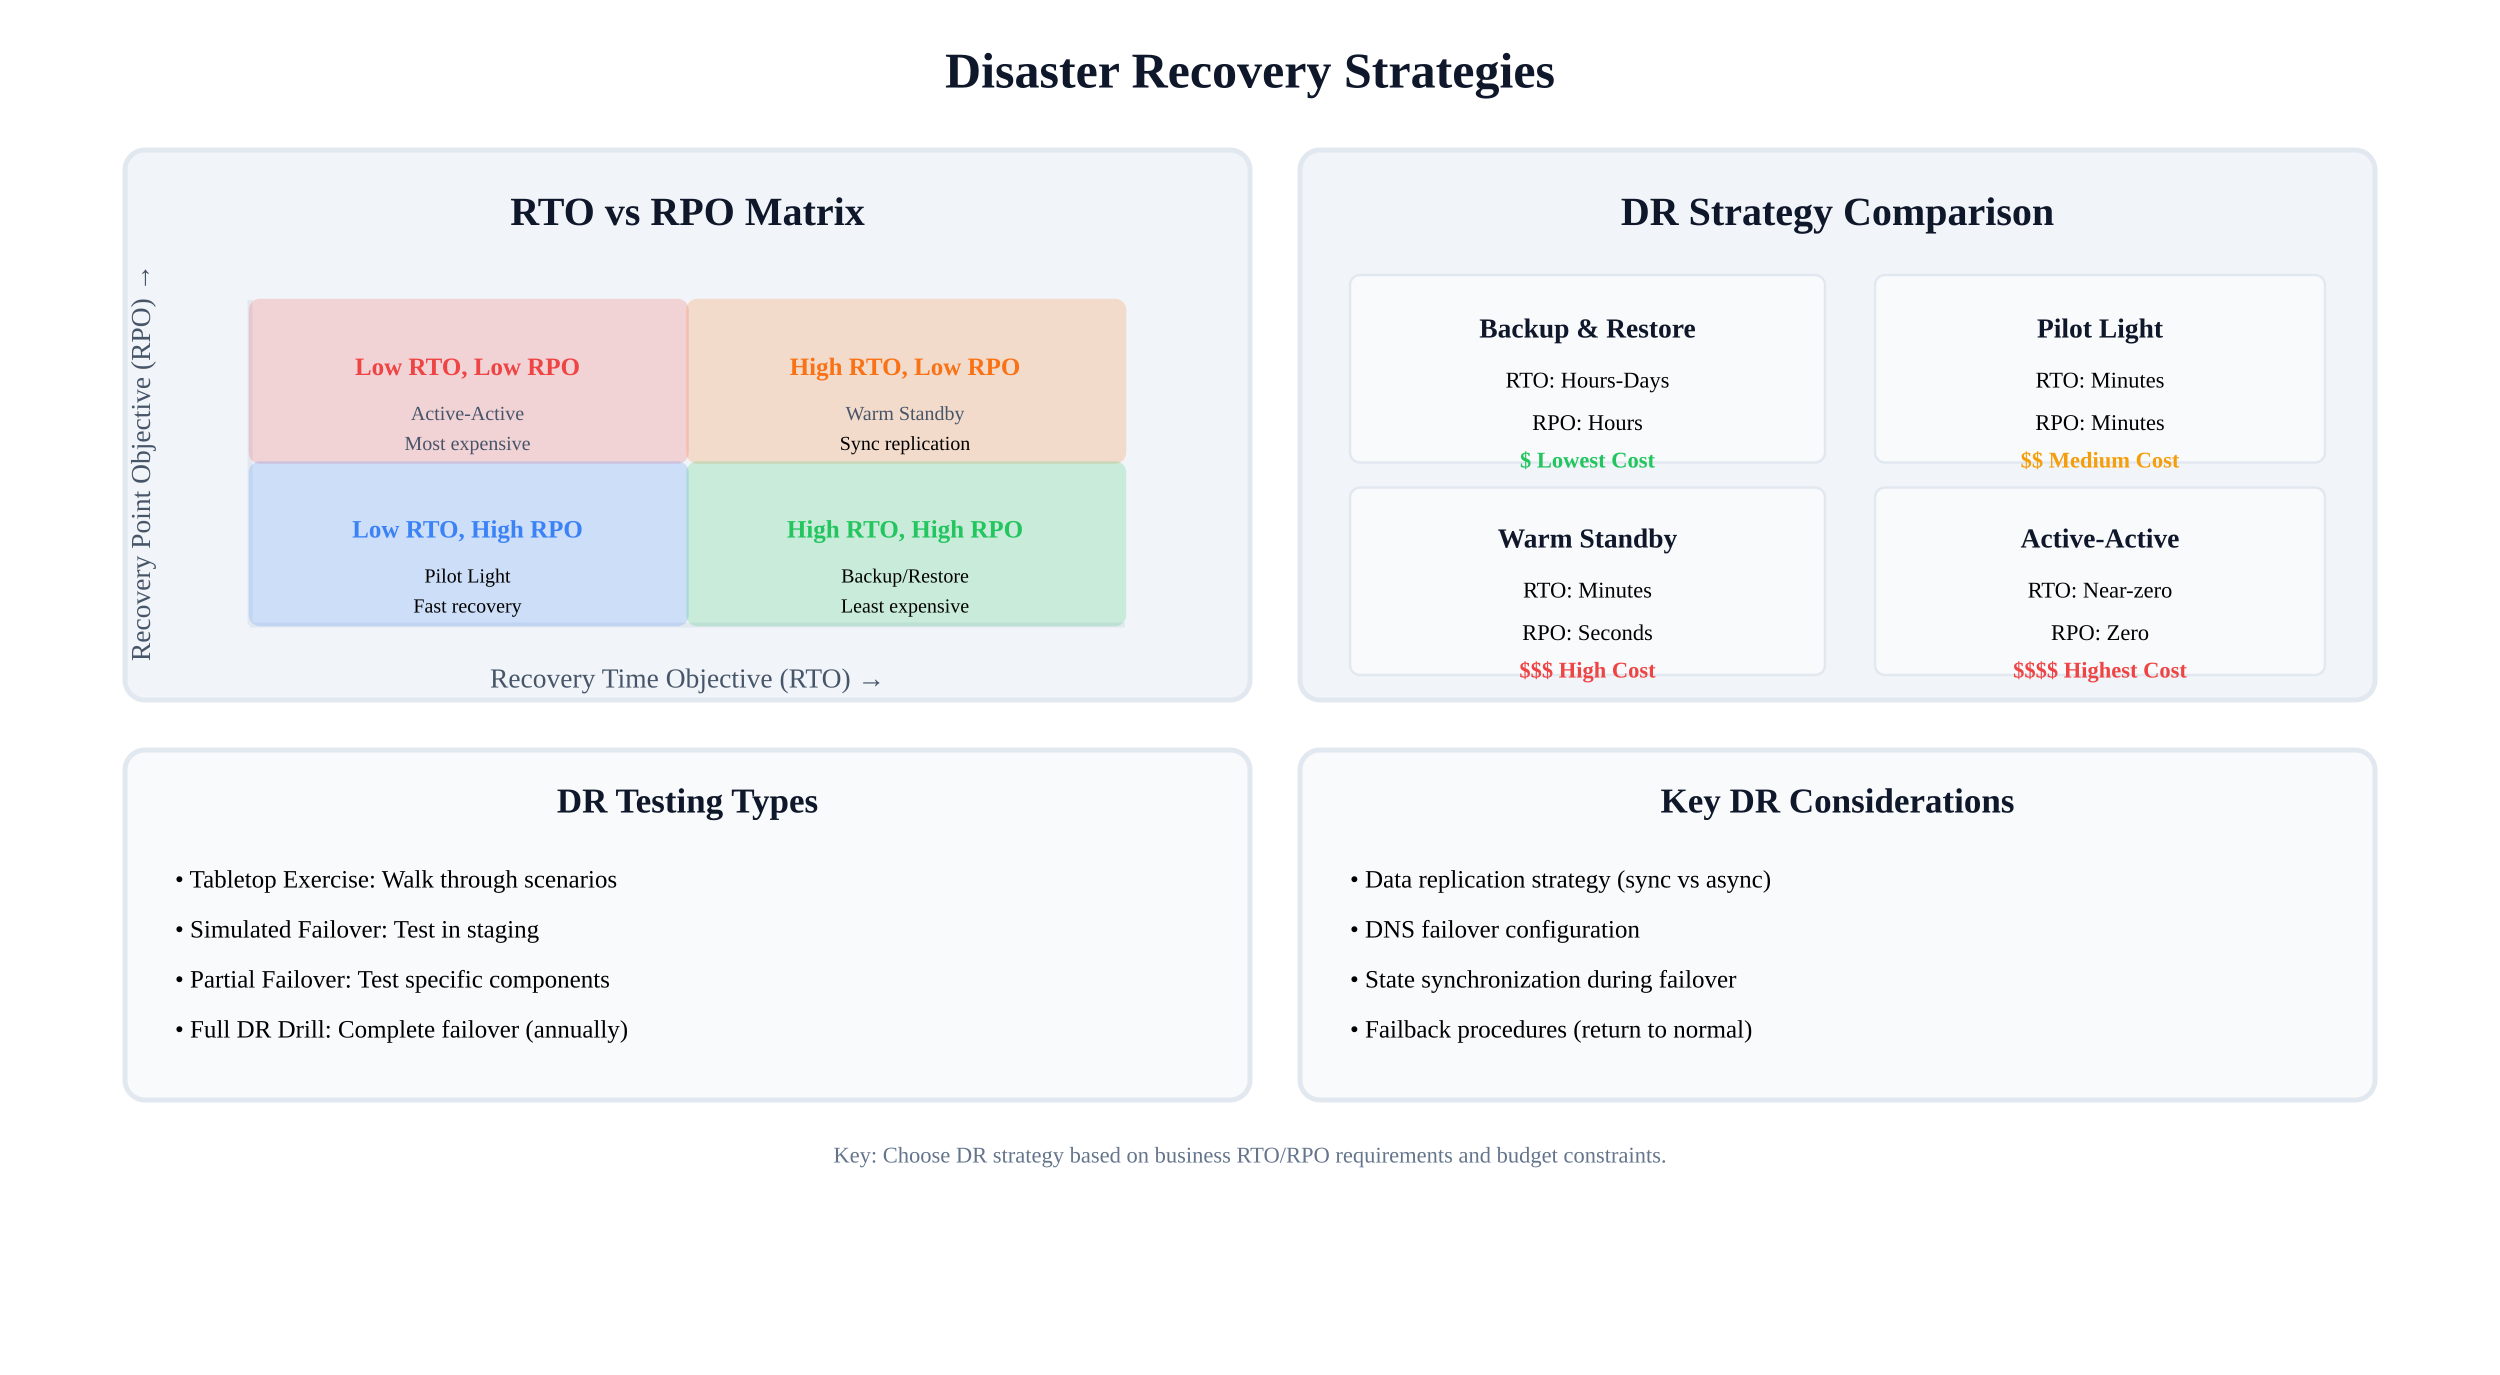
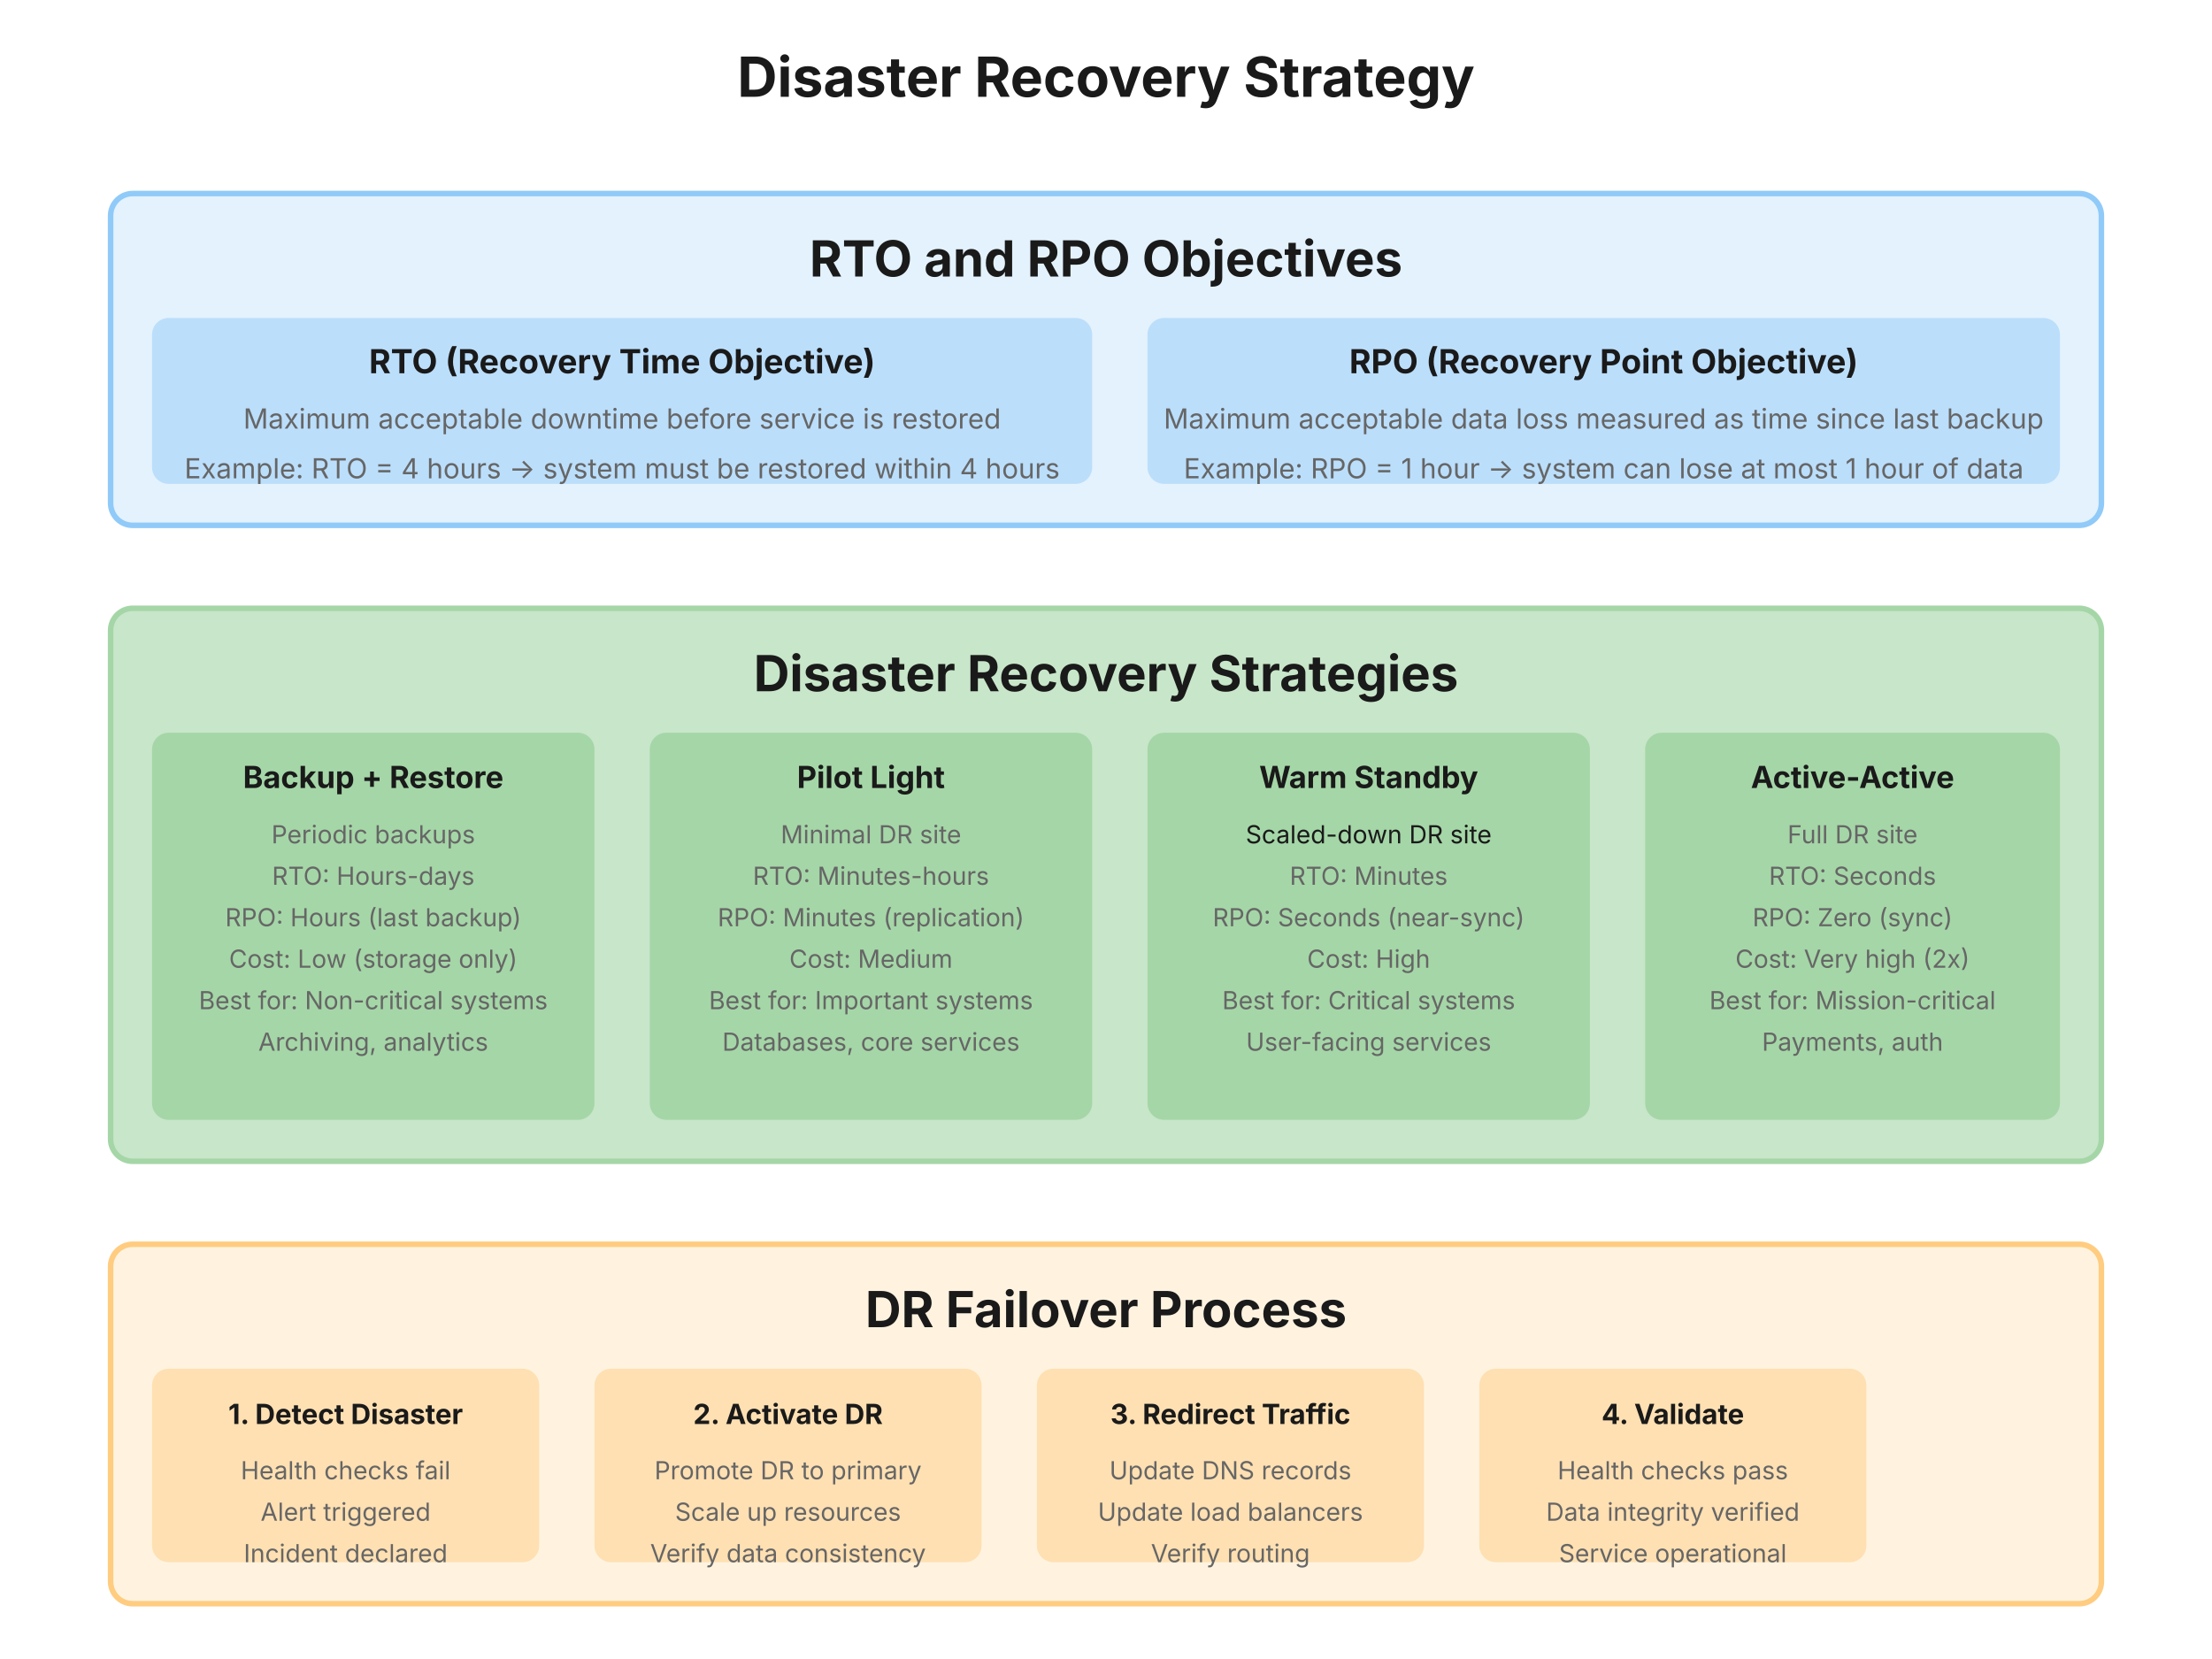
- <svg xmlns="http://www.w3.org/2000/svg" viewBox="0 0 1000 550">
-   <defs>
-     <marker id="drArrow" markerWidth="10" markerHeight="7" refX="9" refY="3.5" orient="auto">
-       <polygon points="0 0, 10 3.5, 0 7" fill="#3b82f6" />
-     </marker>
-   </defs>
-   <rect width="1000" height="550" fill="#ffffff" />
-   <text x="500" y="35" text-anchor="middle" font-size="20" font-weight="bold" fill="#0f172a">Disaster Recovery Strategies</text>
-   <rect x="50" y="60" width="450" height="220" rx="8" fill="#f1f5f9" stroke="#e2e8f0" stroke-width="2" />
-   <text x="275" y="90" text-anchor="middle" font-size="16" font-weight="bold" fill="#0f172a">RTO vs RPO Matrix</text>
-   <line x1="100" y1="250" x2="450" y2="250" stroke="#e2e8f0" stroke-width="2" />
-   <line x1="100" y1="120" x2="100" y2="250" stroke="#e2e8f0" stroke-width="2" />
-   <text x="275" y="275" text-anchor="middle" font-size="11" fill="var(--text-secondary, #475569">Recovery Time Objective (RTO) →</text>
-   <text x="60" y="185" text-anchor="middle" font-size="11" fill="var(--text-secondary, #475569" transform="rotate(-90, 60, 185)">Recovery Point Objective (RPO) →</text>
-   <rect x="100" y="120" width="175" height="65" rx="4" fill="#ef4444" opacity="0.2" stroke="#ef4444" stroke-width="1" />
-   <text x="187" y="150" text-anchor="middle" font-size="10" font-weight="bold" fill="#ef4444">Low RTO, Low RPO</text>
-   <text x="187" y="168" text-anchor="middle" font-size="8" fill="var(--text-secondary, #475569">Active-Active</text>
-   <text x="187" y="180" text-anchor="middle" font-size="8" fill="var(--text-secondary, #475569">Most expensive</text>
-   <rect x="275" y="120" width="175" height="65" rx="4" fill="#f97316" opacity="0.2" stroke="#f97316" stroke-width="1" />
-   <text x="362" y="150" text-anchor="middle" font-size="10" font-weight="bold" fill="#f97316">High RTO, Low RPO</text>
-   <text x="362" y="168" text-anchor="middle" font-size="8" fill="var(--text-secondary, #475569">Warm Standby</text>
-   <text x="362" y="180" text-anchor="middle" font-size="8" fill="var(--text-secondary, #47556ird">Sync replication</text>
-   <rect x="100" y="185" width="175" height="65" rx="4" fill="#3b82f6" opacity="0.2" stroke="#3b82f6" stroke-width="1" />
-   <text x="187" y="215" text-anchor="middle" font-size="10" font-weight="bold" fill="#3b82f6">Low RTO, High RPO</text>
-   <text x="187" y="233" text-anchor="middle" font-size="8" fill="var(--text-secondary, #47556ird">Pilot Light</text>
-   <text x="187" y="245" text-anchor="middle" font-size="8" fill="var(--text-secondary, #47556ird">Fast recovery</text>
-   <rect x="275" y="185" width="175" height="65" rx="4" fill="#22c55e" opacity="0.2" stroke="#22c55e" stroke-width="1" />
-   <text x="362" y="215" text-anchor="middle" font-size="10" font-weight="bold" fill="#22c55e">High RTO, High RPO</text>
-   <text x="362" y="233" text-anchor="middle" font-size="8" fill="var(--text-secondary, #47556ird">Backup/Restore</text>
-   <text x="362" y="245" text-anchor="middle" font-size="8" fill="var(--text-secondary, #47556ird">Least expensive</text>
-   <rect x="520" y="60" width="430" height="220" rx="8" fill="#f1f5f9" stroke="#e2e8f0" stroke-width="2" />
-   <text x="735" y="90" text-anchor="middle" font-size="16" font-weight="bold" fill="var(--text-primary, #0f172a">DR Strategy Comparison</text>
-   <rect x="540" y="110" width="190" height="75" rx="4" fill="#f8fafc" stroke="#e2e8f0" stroke-width="1" />
-   <text x="635" y="135" text-anchor="middle" font-size="11" font-weight="bold" fill="var(--text-primary, #0f172a">Backup &amp; Restore</text>
-   <text x="635" y="155" text-anchor="middle" font-size="9" fill="var(--text-secondary, #47556ird">RTO: Hours-Days</text>
-   <text x="635" y="172" text-anchor="middle" font-size="9" fill="var(--text-secondary, #47556ird">RPO: Hours</text>
-   <text x="635" y="187" text-anchor="middle" font-size="9" fill="#22c55e" font-weight="bold">$ Lowest Cost</text>
-   <rect x="750" y="110" width="180" height="75" rx="4" fill="#f8fafc" stroke="#e2e8f0" stroke-width="1" />
-   <text x="840" y="135" text-anchor="middle" font-size="11" font-weight="bold" fill="var(--text-primary, #0f172a">Pilot Light</text>
-   <text x="840" y="155" text-anchor="middle" font-size="9" fill="var(--text-secondary, #47556ird">RTO: Minutes</text>
-   <text x="840" y="172" text-anchor="middle" font-size="9" fill="var(--text-secondary, #47556ird">RPO: Minutes</text>
-   <text x="840" y="187" text-anchor="middle" font-size="9" fill="#f59e0b" font-weight="bold">$$ Medium Cost</text>
-   <rect x="540" y="195" width="190" height="75" rx="4" fill="#f8fafc" stroke="#e2e8f0" stroke-width="1" />
-   <text x="635" y="219" text-anchor="middle" font-size="11" font-weight="bold" fill="var(--text-primary, #0f172a">Warm Standby</text>
-   <text x="635" y="239" text-anchor="middle" font-size="9" fill="var(--text-secondary, #47556ird">RTO: Minutes</text>
-   <text x="635" y="256" text-anchor="middle" font-size="9" fill="var(--text-secondary, #47556ird">RPO: Seconds</text>
-   <text x="635" y="271" text-anchor="middle" font-size="9" fill="#ef4444" font-weight="bold">$$$ High Cost</text>
-   <rect x="750" y="195" width="180" height="75" rx="4" fill="#f8fafc" stroke="#e2e8f0" stroke-width="1" />
-   <text x="840" y="219" text-anchor="middle" font-size="11" font-weight="bold" fill="var(--text-primary, #0f172a">Active-Active</text>
-   <text x="840" y="239" text-anchor="middle" font-size="9" fill="var(--text-secondary, #47556ird">RTO: Near-zero</text>
-   <text x="840" y="256" text-anchor="middle" font-size="9" fill="var(--text-secondary, #47556ird">RPO: Zero</text>
-   <text x="840" y="271" text-anchor="middle" font-size="9" fill="#ef4444" font-weight="bold">$$$$ Highest Cost</text>
-   <rect x="50" y="300" width="450" height="140" rx="8" fill="#f8fafc" stroke="#e2e8f0" stroke-width="2" />
-   <text x="275" y="325" text-anchor="middle" font-size="14" font-weight="bold" fill="var(--text-primary, #0f172a">DR Testing Types</text>
-   <text x="70" y="355" font-size="10" fill="var(--text-secondary, #47556ird">• Tabletop Exercise: Walk through scenarios</text>
-   <text x="70" y="375" font-size="10" fill="var(--text-secondary, #47556ird">• Simulated Failover: Test in staging</text>
-   <text x="70" y="395" font-size="10" fill="var(--text-secondary, #47556ird">• Partial Failover: Test specific components</text>
-   <text x="70" y="415" font-size="10" fill="var(--text-secondary, #47556ird">• Full DR Drill: Complete failover (annually)</text>
-   <rect x="520" y="300" width="430" height="140" rx="8" fill="#f8fafc" stroke="#e2e8f0" stroke-width="2" />
-   <text x="735" y="325" text-anchor="middle" font-size="14" font-weight="bold" fill="var(--text-primary, #0f172a">Key DR Considerations</text>
-   <text x="540" y="355" font-size="10" fill="var(--text-secondary, #47556ird">• Data replication strategy (sync vs async)</text>
-   <text x="540" y="375" font-size="10" fill="var(--text-secondary, #47556ird">• DNS failover configuration</text>
-   <text x="540" y="395" font-size="10" fill="var(--text-secondary, #47556ird">• State synchronization during failover</text>
-   <text x="540" y="415" font-size="10" fill="var(--text-secondary, #47556ird">• Failback procedures (return to normal)</text>
-   <text x="500" y="465" text-anchor="middle" font-size="9" fill="var(--text-muted, #64748b">Key: Choose DR strategy based on business RTO/RPO requirements and budget constraints.</text>
+ <svg xmlns="http://www.w3.org/2000/svg" viewBox="0 0 800 600" font-family="system-ui, -apple-system, sans-serif">
+   <rect width="800" height="600" fill="#ffffff" />
+   <text x="400" y="35" font-size="20" font-weight="bold" text-anchor="middle" fill="#1a1a1a">Disaster Recovery Strategy</text>
+   <rect x="40" y="70" width="720" height="120" rx="8" fill="#e3f2fd" stroke="#90caf9" stroke-width="2" />
+   <text x="400" y="100" font-size="18" font-weight="bold" text-anchor="middle" fill="#1a1a1a">RTO and RPO Objectives</text>
+   <rect x="55" y="115" width="340" height="60" rx="6" fill="#bbdefb" />
+   <text x="225" y="135" font-size="12" font-weight="bold" text-anchor="middle" fill="#1a1a1a">RTO (Recovery Time Objective)</text>
+   <text x="225" y="155" font-size="10" text-anchor="middle" fill="#666666">Maximum acceptable downtime before service is restored</text>
+   <text x="225" y="173" font-size="10" text-anchor="middle" fill="#666666">Example: RTO = 4 hours → system must be restored within 4 hours</text>
+   <rect x="415" y="115" width="330" height="60" rx="6" fill="#bbdefb" />
+   <text x="580" y="135" font-size="12" font-weight="bold" text-anchor="middle" fill="#1a1a1a">RPO (Recovery Point Objective)</text>
+   <text x="580" y="155" font-size="10" text-anchor="middle" fill="#666666">Maximum acceptable data loss measured as time since last backup</text>
+   <text x="580" y="173" font-size="10" text-anchor="middle" fill="#666666">Example: RPO = 1 hour → system can lose at most 1 hour of data</text>
+   <rect x="40" y="220" width="720" height="200" rx="8" fill="#c8e6c9" stroke="#a5d6a7" stroke-width="2" />
+   <text x="400" y="250" font-size="18" font-weight="bold" text-anchor="middle" fill="#1a1a1a">Disaster Recovery Strategies</text>
+   <rect x="55" y="265" width="160" height="140" rx="6" fill="#a5d6a7" />
+   <text x="135" y="285" font-size="11" font-weight="bold" text-anchor="middle" fill="#1a1a1a">Backup + Restore</text>
+   <text x="135" y="305" font-size="9" text-anchor="middle" fill="#666666">Periodic backups</text>
+   <text x="135" y="320" font-size="9" text-anchor="middle" fill="#666666">RTO: Hours-days</text>
+   <text x="135" y="335" font-size="9" text-anchor="middle" fill="#666666">RPO: Hours (last backup)</text>
+   <text x="135" y="350" font-size="9" text-anchor="middle" fill="#666666">Cost: Low (storage only)</text>
+   <text x="135" y="365" font-size="9" text-anchor="middle" fill="#666666">Best for: Non-critical systems</text>
+   <text x="135" y="380" font-size="9" text-anchor="middle" fill="#666666">Archiving, analytics</text>
+   <rect x="235" y="265" width="160" height="140" rx="6" fill="#a5d6a7" />
+   <text x="315" y="285" font-size="11" font-weight="bold" text-anchor="middle" fill="#1a1a1a">Pilot Light</text>
+   <text x="315" y="305" font-size="9" text-anchor="middle" fill="#666666">Minimal DR site</text>
+   <text x="315" y="320" font-size="9" text-anchor="middle" fill="#666666">RTO: Minutes-hours</text>
+   <text x="315" y="335" font-size="9" text-anchor="middle" fill="#666666">RPO: Minutes (replication)</text>
+   <text x="315" y="350" font-size="9" text-anchor="middle" fill="#666666">Cost: Medium</text>
+   <text x="315" y="365" font-size="9" text-anchor="middle" fill="#666666">Best for: Important systems</text>
+   <text x="315" y="380" font-size="9" text-anchor="middle" fill="#666666">Databases, core services</text>
+   <rect x="415" y="265" width="160" height="140" rx="6" fill="#a5d6a7" />
+   <text x="495" y="285" font-size="11" font-weight="bold" text-anchor="middle" fill="#1a1a1a">Warm Standby</text>
+   <text x="495" y="305" font-size="9" text-anchor="middle" fill="#1a1a1a">Scaled-down DR site</text>
+   <text x="495" y="320" font-size="9" text-anchor="middle" fill="#666666">RTO: Minutes</text>
+   <text x="495" y="335" font-size="9" text-anchor="middle" fill="#666666">RPO: Seconds (near-sync)</text>
+   <text x="495" y="350" font-size="9" text-anchor="middle" fill="#666666">Cost: High</text>
+   <text x="495" y="365" font-size="9" text-anchor="middle" fill="#666666">Best for: Critical systems</text>
+   <text x="495" y="380" font-size="9" text-anchor="middle" fill="#666666">User-facing services</text>
+   <rect x="595" y="265" width="150" height="140" rx="6" fill="#a5d6a7" />
+   <text x="670" y="285" font-size="11" font-weight="bold" text-anchor="middle" fill="#1a1a1a">Active-Active</text>
+   <text x="670" y="305" font-size="9" text-anchor="middle" fill="#666666">Full DR site</text>
+   <text x="670" y="320" font-size="9" text-anchor="middle" fill="#666666">RTO: Seconds</text>
+   <text x="670" y="335" font-size="9" text-anchor="middle" fill="#666666">RPO: Zero (sync)</text>
+   <text x="670" y="350" font-size="9" text-anchor="middle" fill="#666666">Cost: Very high (2x)</text>
+   <text x="670" y="365" font-size="9" text-anchor="middle" fill="#666666">Best for: Mission-critical</text>
+   <text x="670" y="380" font-size="9" text-anchor="middle" fill="#666666">Payments, auth</text>
+   <rect x="40" y="450" width="720" height="130" rx="8" fill="#fff3e0" stroke="#ffcc80" stroke-width="2" />
+   <text x="400" y="480" font-size="18" font-weight="bold" text-anchor="middle" fill="#1a1a1a">DR Failover Process</text>
+   <rect x="55" y="495" width="140" height="70" rx="6" fill="#ffe0b2" />
+   <text x="125" y="515" font-size="10" font-weight="bold" text-anchor="middle" fill="#1a1a1a">1. Detect Disaster</text>
+   <text x="125" y="535" font-size="9" text-anchor="middle" fill="#666666">Health checks fail</text>
+   <text x="125" y="550" font-size="9" text-anchor="middle" fill="#666666">Alert triggered</text>
+   <text x="125" y="565" font-size="9" text-anchor="middle" fill="#666666">Incident declared</text>
+   <rect x="215" y="495" width="140" height="70" rx="6" fill="#ffe0b2" />
+   <text x="285" y="515" font-size="10" font-weight="bold" text-anchor="middle" fill="#1a1a1a">2. Activate DR</text>
+   <text x="285" y="535" font-size="9" text-anchor="middle" fill="#666666">Promote DR to primary</text>
+   <text x="285" y="550" font-size="9" text-anchor="middle" fill="#666666">Scale up resources</text>
+   <text x="285" y="565" font-size="9" text-anchor="middle" fill="#666666">Verify data consistency</text>
+   <rect x="375" y="495" width="140" height="70" rx="6" fill="#ffe0b2" />
+   <text x="445" y="515" font-size="10" font-weight="bold" text-anchor="middle" fill="#1a1a1a">3. Redirect Traffic</text>
+   <text x="445" y="535" font-size="9" text-anchor="middle" fill="#666666">Update DNS records</text>
+   <text x="445" y="550" font-size="9" text-anchor="middle" fill="#666666">Update load balancers</text>
+   <text x="445" y="565" font-size="9" text-anchor="middle" fill="#666666">Verify routing</text>
+   <rect x="535" y="495" width="140" height="70" rx="6" fill="#ffe0b2" />
+   <text x="605" y="515" font-size="10" font-weight="bold" text-anchor="middle" fill="#1a1a1a">4. Validate</text>
+   <text x="605" y="535" font-size="9" text-anchor="middle" fill="#666666">Health checks pass</text>
+   <text x="605" y="550" font-size="9" text-anchor="middle" fill="#666666">Data integrity verified</text>
+   <text x="605" y="565" font-size="9" text-anchor="middle" fill="#666666">Service operational</text>
</svg>
